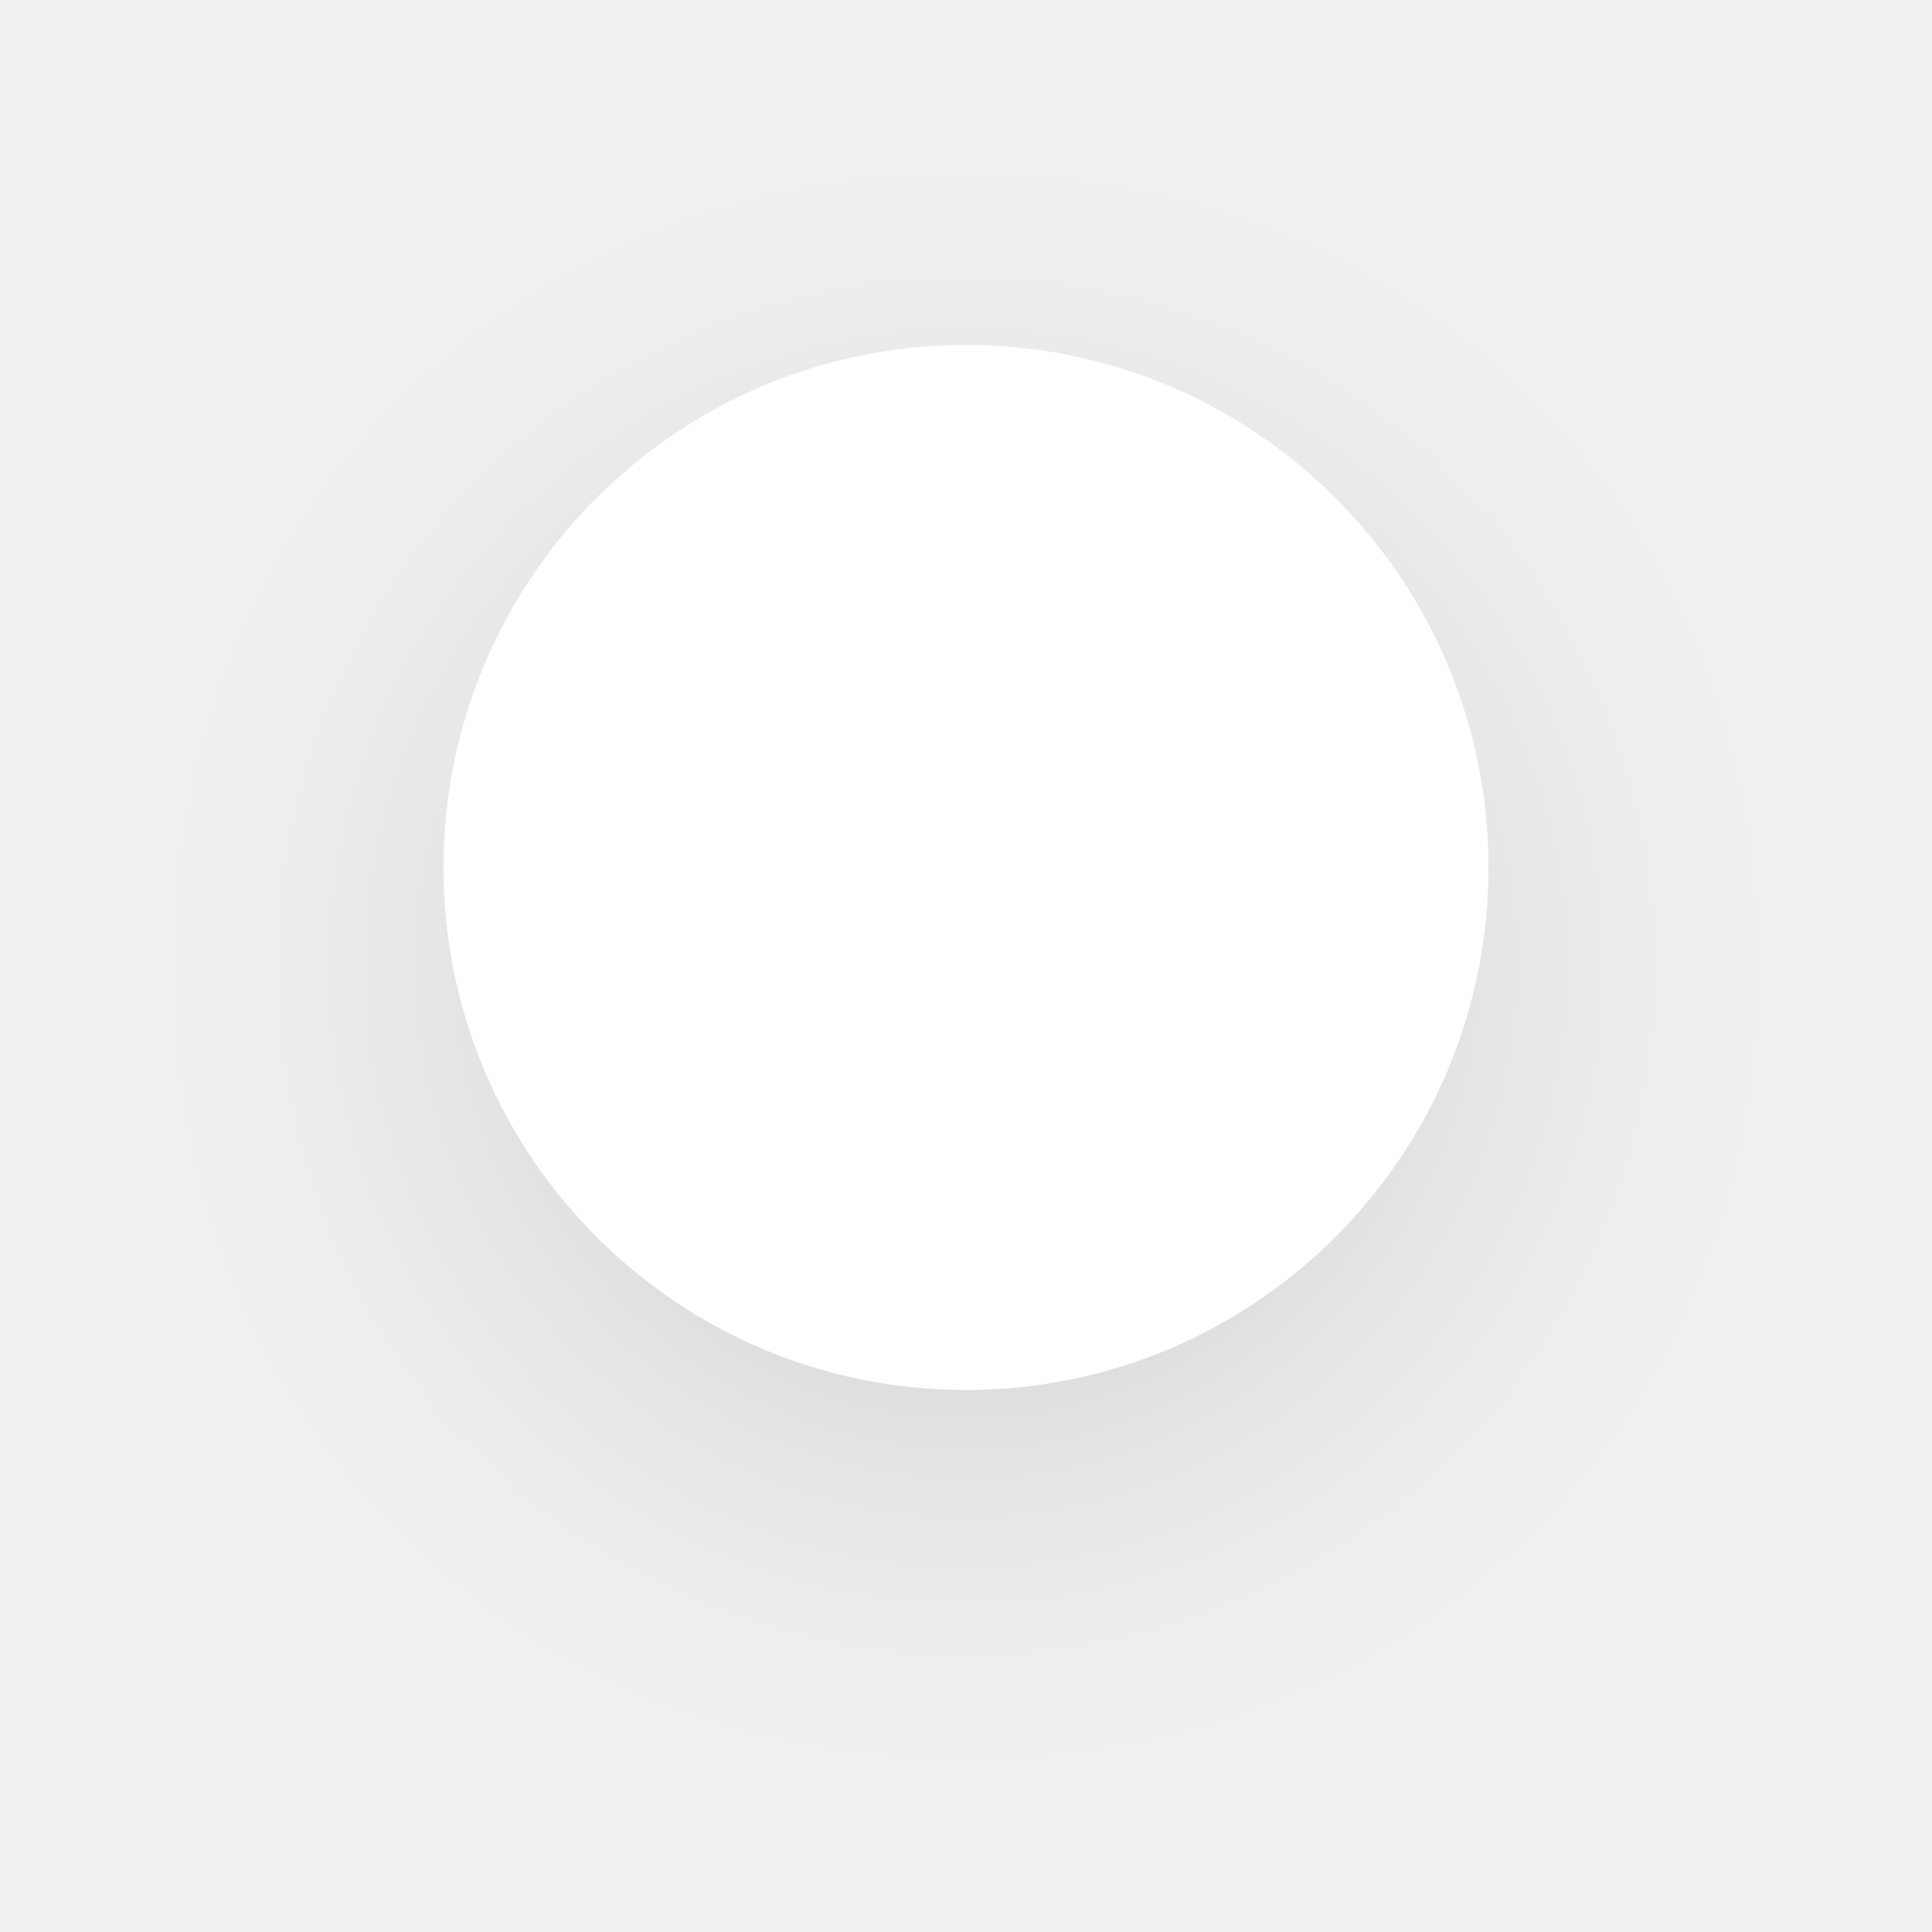
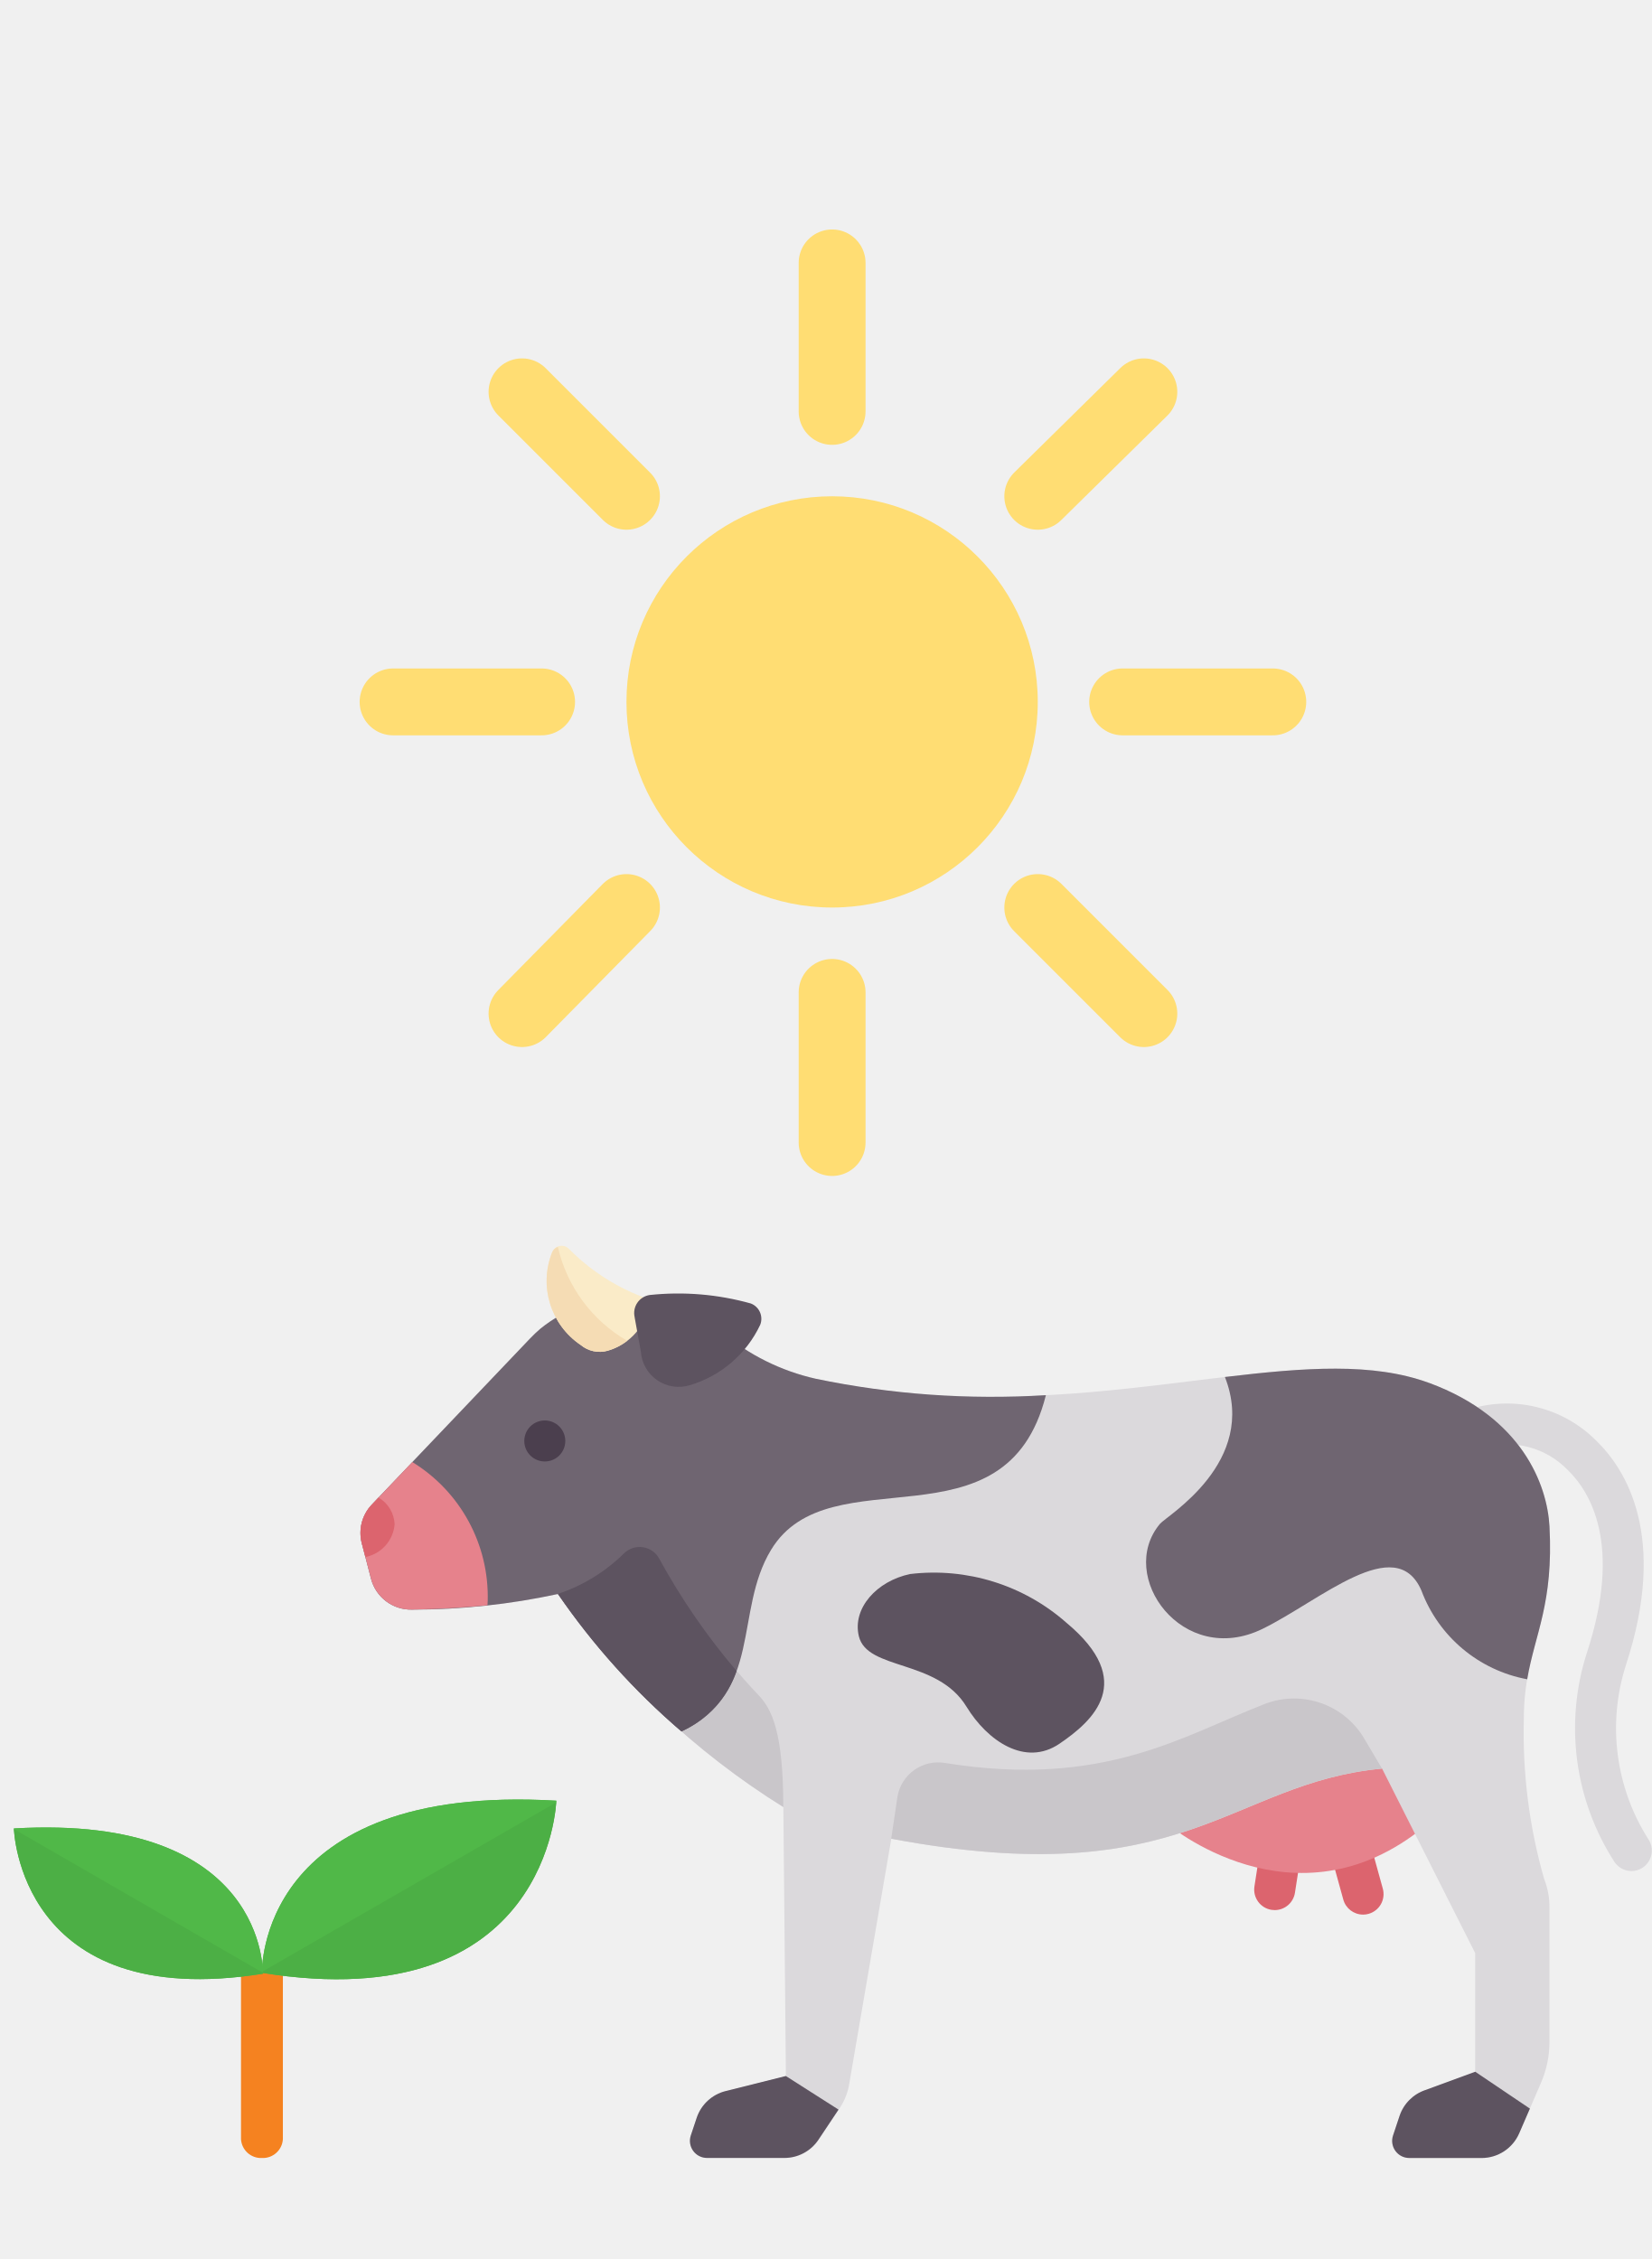
- <svg xmlns="http://www.w3.org/2000/svg" width="196" height="196" viewBox="0 0 196 196">
+ <svg xmlns="http://www.w3.org/2000/svg" width="74.118" height="101.367" viewBox="0 0 74.118 101.367">
  <defs>
-     <style>.a{fill:#fff;}.b,.y{fill:none;}.c{clip-path:url(#e);}.d{clip-path:url(#f);}.e{clip-path:url(#g);}.f{fill:#f58220;}.g{fill:#50b848;}.h{clip-path:url(#h);}.i{opacity:0.05;}.j{clip-path:url(#i);}.k{clip-path:url(#k);}.l{clip-path:url(#l);}.m{clip-path:url(#m);}.n{clip-path:url(#n);}.o{clip-path:url(#o);}.p{fill:#dbd9dc;}.q{fill:#dc646e;}.r{fill:#e6828c;}.s{fill:#c9c6ca;}.t{fill:#6f6571;}.u{fill:#5d5360;}.v{fill:#4b3f4e;}.w{fill:#faebc8;}.x{fill:#f5dcb4;}.y{stroke:#ffdd73;stroke-linecap:round;stroke-miterlimit:10;stroke-width:3px;}.z{fill:#ffdd73;}.aa{filter:url(#c);}.ab{filter:url(#a);}</style>
-     <filter id="a" x="0" y="0" width="196" height="196" filterUnits="userSpaceOnUse">
-       <feOffset dy="10" input="SourceAlpha" />
-       <feGaussianBlur stdDeviation="15" result="b" />
-       <feFlood flood-opacity="0.102" />
-       <feComposite operator="in" in2="b" />
-       <feComposite in="SourceGraphic" />
-     </filter>
-     <filter id="c" x="0" y="0" width="196" height="196" filterUnits="userSpaceOnUse">
-       <feOffset dy="10" input="SourceAlpha" />
-       <feGaussianBlur stdDeviation="15" result="d" />
-       <feFlood flood-opacity="0.102" />
-       <feComposite operator="in" in2="d" />
-       <feComposite in="SourceGraphic" />
-     </filter>
-     <clipPath id="e">
-       <g class="ab" transform="matrix(1, 0, 0, 1, 0, 0)">
-         <circle class="a" cx="53" cy="53" r="53" transform="translate(0 5.99)" />
-       </g>
+     <clipPath id="a">
+       <path d="M0,0H74.118V101.367H0Z" fill="none" />
+     </clipPath>
+     <clipPath id="b">
+       <rect width="74.118" height="88.582" fill="none" />
+     </clipPath>
+     <clipPath id="c">
+       <path d="M75.789,383.443c-11.712,0-11.5,7.766-11.5,7.766v-.042c12.958,2.076,13.207-7.725,13.207-7.725Z" transform="translate(-64.285 -383.443)" fill="none" />
+     </clipPath>
+     <clipPath id="d">
+       <rect width="17.567" height="10.345" fill="none" />
    </clipPath>
    <clipPath id="f">
-       <path class="b" d="M0,0H74.118V101.367H0Z" />
+       <rect width="74.118" height="86.136" fill="none" />
    </clipPath>
    <clipPath id="g">
-       <rect class="b" width="74.118" height="88.582" />
+       <path d="M3.407,390.031v.042s.248,8.265,11.172,6.52c0,0,.208-6.562-9.719-6.562Z" transform="translate(-3.407 -390.031)" fill="none" />
    </clipPath>
    <clipPath id="h">
-       <path class="b" d="M75.789,383.443c-11.712,0-11.5,7.766-11.5,7.766v-.042c12.958,2.076,13.207-7.725,13.207-7.725Z" transform="translate(-64.285 -383.443)" />
+       <rect width="14.826" height="8.762" fill="none" />
    </clipPath>
    <clipPath id="i">
-       <rect class="b" width="17.567" height="10.345" />
-     </clipPath>
-     <clipPath id="k">
-       <rect class="b" width="74.118" height="86.136" />
-     </clipPath>
-     <clipPath id="l">
-       <path class="b" d="M3.407,390.031v.042s.248,8.265,11.172,6.52c0,0,.208-6.562-9.719-6.562Z" transform="translate(-3.407 -390.031)" />
-     </clipPath>
-     <clipPath id="m">
-       <rect class="b" width="14.826" height="8.762" />
-     </clipPath>
-     <clipPath id="n">
-       <rect class="b" width="14.826" height="8.734" />
-     </clipPath>
-     <clipPath id="o">
-       <rect class="b" width="74.118" height="96.835" />
+       <rect width="14.826" height="8.734" fill="none" />
    </clipPath>
  </defs>
-   <g transform="translate(45 35)">
-     <g class="aa" transform="matrix(1, 0, 0, 1, -45, -35)">
-       <circle class="a" cx="53" cy="53" r="53" transform="translate(45 35)" />
+   <g clip-path="url(#a)">
+     <g transform="translate(0 10.699)" clip-path="url(#b)">
+       <path d="M60.683,433.962a.9.9,0,0,1-.94-.845v-7.648h1.879v7.648a.9.9,0,0,1-.94.845" transform="translate(-48.93 -347.826)" fill="#f58220" />
+       <path d="M64.284,390.938s-.248-8.514,13.207-7.725c0,0-.291,9.8-13.207,7.725" transform="translate(-52.531 -313.111)" fill="#50b848" />
+       <path d="M64.284,390.938s-.248-8.514,13.207-7.725c0,0-.291,9.8-13.207,7.725" transform="translate(-52.531 -313.111)" fill="#50b848" />
    </g>
-     <g class="c" transform="translate(0 -5.994)">
-       <g class="d" transform="translate(16)">
-         <g class="e" transform="translate(0 10.699)">
-           <path class="f" d="M60.683,433.962a.9.9,0,0,1-.94-.845v-7.648h1.879v7.648a.9.9,0,0,1-.94.845" transform="translate(-48.93 -347.826)" />
-           <path class="g" d="M64.284,390.938s-.248-8.514,13.207-7.725c0,0-.291,9.8-13.207,7.725" transform="translate(-52.531 -313.111)" />
-           <path class="g" d="M64.284,390.938s-.248-8.514,13.207-7.725c0,0-.291,9.8-13.207,7.725" transform="translate(-52.531 -313.111)" />
-         </g>
-         <g class="h" transform="translate(11.753 80.801)">
-           <g class="i" transform="translate(-3.613 -0.166)">
-             <g class="j">
-               <g transform="translate(0 0)">
-                 <g class="j">
-                   <path d="M61.758,382.535l-17.235,9.926,8.8.415,8.763-3.821Z" transform="translate(-44.523 -382.535)" />
-                 </g>
-               </g>
+     <g transform="translate(11.753 80.801)" clip-path="url(#c)">
+       <g transform="translate(-3.613 -0.166)" opacity="0.05">
+         <g clip-path="url(#d)">
+           <g transform="translate(0 0)">
+             <g clip-path="url(#d)">
+               <path d="M61.758,382.535l-17.235,9.926,8.8.415,8.763-3.821Z" transform="translate(-44.523 -382.535)" />
            </g>
          </g>
        </g>
-         <g class="k" transform="translate(0 10.699)">
-           <path class="g" d="M3.407,390.065c11.379-.664,11.172,6.519,11.172,6.519-10.964,1.745-11.172-6.519-11.172-6.519" transform="translate(-2.784 -318.717)" />
-           <path class="g" d="M3.407,390.065c11.379-.664,11.172,6.519,11.172,6.519-10.964,1.745-11.172-6.519-11.172-6.519" transform="translate(-2.784 -318.717)" />
-         </g>
-         <g class="l" transform="translate(0.623 82.006)">
-           <g class="i" transform="translate(-0.623 -0.124)">
-             <g class="m">
-               <g transform="translate(0 0)">
-                 <g class="n">
-                   <path d="M.291,389.351l14.536,8.389-7.434.373L0,394.874Z" transform="translate(0 -389.351)" />
-                 </g>
-               </g>
+       </g>
+     </g>
+     <g transform="translate(0 10.699)" clip-path="url(#f)">
+       <path d="M3.407,390.065c11.379-.664,11.172,6.519,11.172,6.519-10.964,1.745-11.172-6.519-11.172-6.519" transform="translate(-2.784 -318.717)" fill="#50b848" />
+       <path d="M3.407,390.065c11.379-.664,11.172,6.519,11.172,6.519-10.964,1.745-11.172-6.519-11.172-6.519" transform="translate(-2.784 -318.717)" fill="#50b848" />
+     </g>
+     <g transform="translate(0.623 82.006)" clip-path="url(#g)">
+       <g transform="translate(-0.623 -0.124)" opacity="0.05">
+         <g clip-path="url(#h)">
+           <g transform="translate(0 0)">
+             <g clip-path="url(#i)">
+               <path d="M.291,389.351l14.536,8.389-7.434.373L0,394.874Z" transform="translate(0 -389.351)" />
            </g>
          </g>
        </g>
-         <g class="o">
-           <path class="p" d="M365.092,306.844a.918.918,0,0,1-.749-.385,11.062,11.062,0,0,1-1.254-9.406c1.6-4.869.149-7.23-.859-8.205a3.772,3.772,0,0,0-3.8-.992.92.92,0,1,1-.633-1.727,5.652,5.652,0,0,1,5.709,1.4c1.317,1.274,3.241,4.28,1.327,10.1a9.282,9.282,0,0,0,1,7.763.92.92,0,0,1-.747,1.454" transform="translate(-291.892 -222.886)" />
-           <path class="q" d="M308.7,396.811a.955.955,0,0,1-.142-.011.92.92,0,0,1-.768-1.049l.182-1.178a.92.92,0,1,1,1.818.281l-.182,1.178a.92.92,0,0,1-.908.779" transform="translate(-251.508 -311.1)" />
-           <path class="q" d="M328.337,395.727a.92.92,0,0,1-.886-.675l-.46-1.667a.92.92,0,0,1,1.773-.489l.46,1.667a.919.919,0,0,1-.642,1.131.906.906,0,0,1-.245.034" transform="translate(-267.182 -309.814)" />
-           <path class="r" d="M297.832,370.955c-5.852,4.786-11.593-.142-11.593-.142l9.677-4.062Z" transform="translate(-233.908 -289.001)" />
-           <path class="p" d="M141.806,270.168c-.1-1.837-1.207-4.893-5.4-6.438-6.144-2.264-15.521,2.395-27.517-.187a9.928,9.928,0,0,1-4.217-2.093l-.038-.031a6.327,6.327,0,0,0-8.1-.122q-.245.211-.471.448l-7.1,7.453a1.84,1.84,0,0,0-.442,1.727l.416,1.6a1.851,1.851,0,0,0,1.824,1.377,30.868,30.868,0,0,0,6.56-.7,35.023,35.023,0,0,0,10.111,9.562l.115,12.072-2.7.675a1.839,1.839,0,0,0-1.3,1.2l-.264.792a.767.767,0,0,0,.727,1.009h3.47a1.839,1.839,0,0,0,1.531-.819l.951-1.426a2.762,2.762,0,0,0,.433-1.126l1.881-10.957c13.243,2.486,15.159-2.5,22.019-3.148l4.177,8.278v5.327l-2.232.821a1.84,1.84,0,0,0-1.164,1.163l-.293.878a.767.767,0,0,0,.727,1.009h3.246a1.84,1.84,0,0,0,1.689-1.11l.982-2.271a4.6,4.6,0,0,0,.378-1.825v-6.017a3.369,3.369,0,0,0-.238-1.3,23.8,23.8,0,0,1-.912-7.173c0-3.3,1.38-4.293,1.15-8.642" transform="translate(-72.286 -201.674)" />
-           <path class="s" d="M145.878,327.79a29.441,29.441,0,0,1-4.406-6.066,1,1,0,0,0-1.588-.258,7.639,7.639,0,0,1-2.967,1.821,35.025,35.025,0,0,0,10.111,9.562c0-3.334-.5-4.407-1.15-5.059" transform="translate(-111.885 -251.765)" />
-           <path class="t" d="M293.951,278.048c-2.52-.928-5.593-.689-9.158-.266,1.5,3.824-2.607,6.223-2.914,6.589-1.962,2.342,1.017,6.465,4.6,4.714,2.587-1.265,5.979-4.369,7.128-1.725a6.294,6.294,0,0,0,4.748,3.986c.35-2.06,1.183-3.4,1-6.861-.1-1.837-1.207-4.892-5.4-6.438" transform="translate(-229.835 -215.993)" />
-           <path class="t" d="M119.21,264.278a38.858,38.858,0,0,1-10.325-.737,9.924,9.924,0,0,1-4.216-2.093l-.038-.031a6.327,6.327,0,0,0-8.1-.122,6.457,6.457,0,0,0-.471.448l-7.1,7.453a1.84,1.84,0,0,0-.442,1.727l.416,1.6a1.852,1.852,0,0,0,1.824,1.377,30.852,30.852,0,0,0,6.56-.7,31.842,31.842,0,0,0,5.543,6.17c3.678-1.785,2.343-5.383,4.019-8.15,2.638-4.357,10.539.178,12.33-6.937" transform="translate(-72.286 -201.673)" />
-           <path class="r" d="M94.168,306.569a7.09,7.09,0,0,0-3.383-6.242l-1.825,1.917a1.839,1.839,0,0,0-.442,1.727l.416,1.6a1.852,1.852,0,0,0,1.824,1.377c1.279-.023,2.4-.092,3.4-.193,0-.061.008-.121.008-.183" transform="translate(-72.286 -234.721)" />
-           <path class="u" d="M173.62,451.02l-2.7.675a1.84,1.84,0,0,0-1.3,1.2l-.264.792a.767.767,0,0,0,.727,1.009h3.47a1.84,1.84,0,0,0,1.531-.819l.9-1.35Z" transform="translate(-138.362 -357.864)" />
-           <path class="u" d="M342.4,453.842h3.246a1.84,1.84,0,0,0,1.688-1.11l.479-1.107-2.453-1.654-2.232.82a1.84,1.84,0,0,0-1.163,1.164l-.292.877a.767.767,0,0,0,.727,1.009" transform="translate(-279.172 -357.007)" />
-           <path class="v" d="M129.586,290.121a.92.92,0,1,1-.92.92.92.92,0,0,1,.92-.92" transform="translate(-105.143 -226.381)" />
-           <path class="q" d="M88.517,311.082l.162.619a1.639,1.639,0,0,0,1.312-1.471,1.463,1.463,0,0,0-.723-1.2l-.308.327a1.839,1.839,0,0,0-.442,1.727" transform="translate(-72.285 -241.832)" />
-           <path class="w" d="M134.378,247.543a3.468,3.468,0,0,0,1.287,4.153,1.326,1.326,0,0,0,1.208.257,2.656,2.656,0,0,0,1.806-1.793.5.5,0,0,0-.293-.642,9.332,9.332,0,0,1-3.263-2.148.457.457,0,0,0-.745.173" transform="translate(-109.608 -191.342)" />
-           <path class="u" d="M212.85,327.329c-1.492.312-2.6,1.532-2.3,2.788.374,1.552,3.515,1.012,4.829,3.162.948,1.552,2.644,2.7,4.168,1.667s3.479-2.8.316-5.432a8.983,8.983,0,0,0-7.013-2.185" transform="translate(-172.017 -256.698)" />
-           <path class="x" d="M134.637,247.5a.457.457,0,0,0-.26.254,3.468,3.468,0,0,0,1.287,4.153,1.327,1.327,0,0,0,1.208.257,2.537,2.537,0,0,0,.875-.446,6.575,6.575,0,0,1-3.111-4.217" transform="translate(-109.608 -191.552)" />
-           <path class="u" d="M155.684,260.111l.278,1.538a1.7,1.7,0,0,0,2.19,1.506,5.088,5.088,0,0,0,3.165-2.711.737.737,0,0,0-.419-.957,12.087,12.087,0,0,0-4.539-.381.817.817,0,0,0-.674,1" transform="translate(-127.209 -200.996)" />
-           <path class="s" d="M219,362.776l-.275,1.857c13.243,2.486,15.159-2.5,22.019-3.148l-.788-1.331a3.657,3.657,0,0,0-4.443-1.578c-3.7,1.429-7.245,3.807-14.372,2.659A1.851,1.851,0,0,0,219,362.776" transform="translate(-178.739 -282.126)" />
-           <path class="u" d="M142.462,329.455a4.577,4.577,0,0,0,2.472-2.711,29.737,29.737,0,0,1-3.46-5.022,1,1,0,0,0-1.588-.258,7.636,7.636,0,0,1-2.967,1.821,31.834,31.834,0,0,0,5.543,6.17" transform="translate(-111.887 -251.763)" />
-           <line class="y" y1="6.664" transform="translate(37.334 11.797)" />
-           <line class="y" y1="6.737" transform="translate(37.334 44.531)" />
-           <line class="y" x2="6.737" transform="translate(50.369 31.496)" />
-           <line class="y" x2="6.664" transform="translate(17.636 31.496)" />
-           <line class="y" x2="4.76" y2="4.76" transform="translate(46.561 40.723)" />
-           <line class="y" x2="4.687" y2="4.687" transform="translate(23.421 17.582)" />
-           <line class="y" y1="4.687" x2="4.76" transform="translate(46.561 17.582)" />
-           <line class="y" y1="4.76" x2="4.687" transform="translate(23.421 40.723)" />
-           <path class="z" d="M162.968,63.286a9.227,9.227,0,1,0,9.227,9.227,9.227,9.227,0,0,0-9.227-9.227h0" transform="translate(-125.634 -41.017)" />
-         </g>
      </g>
    </g>
+     <path d="M365.092,306.844a.918.918,0,0,1-.749-.385,11.062,11.062,0,0,1-1.254-9.406c1.6-4.869.149-7.23-.859-8.205a3.772,3.772,0,0,0-3.8-.992.92.92,0,1,1-.633-1.727,5.652,5.652,0,0,1,5.709,1.4c1.317,1.274,3.241,4.28,1.327,10.1a9.282,9.282,0,0,0,1,7.763.92.92,0,0,1-.747,1.454" transform="translate(-291.892 -222.886)" fill="#dbd9dc" />
+     <path d="M308.7,396.811a.955.955,0,0,1-.142-.011.92.92,0,0,1-.768-1.049l.182-1.178a.92.92,0,1,1,1.818.281l-.182,1.178a.92.92,0,0,1-.908.779" transform="translate(-251.508 -311.1)" fill="#dc646e" />
+     <path d="M328.337,395.727a.92.92,0,0,1-.886-.675l-.46-1.667a.92.92,0,0,1,1.773-.489l.46,1.667a.919.919,0,0,1-.642,1.131.906.906,0,0,1-.245.034" transform="translate(-267.182 -309.814)" fill="#dc646e" />
+     <path d="M297.832,370.955c-5.852,4.786-11.593-.142-11.593-.142l9.677-4.062Z" transform="translate(-233.908 -289.001)" fill="#e6828c" />
+     <path d="M141.806,270.168c-.1-1.837-1.207-4.893-5.4-6.438-6.144-2.264-15.521,2.395-27.517-.187a9.928,9.928,0,0,1-4.217-2.093l-.038-.031a6.327,6.327,0,0,0-8.1-.122q-.245.211-.471.448l-7.1,7.453a1.84,1.84,0,0,0-.442,1.727l.416,1.6a1.851,1.851,0,0,0,1.824,1.377,30.868,30.868,0,0,0,6.56-.7,35.023,35.023,0,0,0,10.111,9.562l.115,12.072-2.7.675a1.839,1.839,0,0,0-1.3,1.2l-.264.792a.767.767,0,0,0,.727,1.009h3.47a1.839,1.839,0,0,0,1.531-.819l.951-1.426a2.762,2.762,0,0,0,.433-1.126l1.881-10.957c13.243,2.486,15.159-2.5,22.019-3.148l4.177,8.278v5.327l-2.232.821a1.84,1.84,0,0,0-1.164,1.163l-.293.878a.767.767,0,0,0,.727,1.009h3.246a1.84,1.84,0,0,0,1.689-1.11l.982-2.271a4.6,4.6,0,0,0,.378-1.825v-6.017a3.369,3.369,0,0,0-.238-1.3,23.8,23.8,0,0,1-.912-7.173c0-3.3,1.38-4.293,1.15-8.642" transform="translate(-72.286 -201.674)" fill="#dbd9dc" />
+     <path d="M145.878,327.79a29.441,29.441,0,0,1-4.406-6.066,1,1,0,0,0-1.588-.258,7.639,7.639,0,0,1-2.967,1.821,35.025,35.025,0,0,0,10.111,9.562c0-3.334-.5-4.407-1.15-5.059" transform="translate(-111.885 -251.765)" fill="#c9c6ca" />
+     <path d="M293.951,278.048c-2.52-.928-5.593-.689-9.158-.266,1.5,3.824-2.607,6.223-2.914,6.589-1.962,2.342,1.017,6.465,4.6,4.714,2.587-1.265,5.979-4.369,7.128-1.725a6.294,6.294,0,0,0,4.748,3.986c.35-2.06,1.183-3.4,1-6.861-.1-1.837-1.207-4.892-5.4-6.438" transform="translate(-229.835 -215.993)" fill="#6f6571" />
+     <path d="M119.21,264.278a38.858,38.858,0,0,1-10.325-.737,9.924,9.924,0,0,1-4.216-2.093l-.038-.031a6.327,6.327,0,0,0-8.1-.122,6.457,6.457,0,0,0-.471.448l-7.1,7.453a1.84,1.84,0,0,0-.442,1.727l.416,1.6a1.852,1.852,0,0,0,1.824,1.377,30.852,30.852,0,0,0,6.56-.7,31.842,31.842,0,0,0,5.543,6.17c3.678-1.785,2.343-5.383,4.019-8.15,2.638-4.357,10.539.178,12.33-6.937" transform="translate(-72.286 -201.673)" fill="#6f6571" />
+     <path d="M94.168,306.569a7.09,7.09,0,0,0-3.383-6.242l-1.825,1.917a1.839,1.839,0,0,0-.442,1.727l.416,1.6a1.852,1.852,0,0,0,1.824,1.377c1.279-.023,2.4-.092,3.4-.193,0-.061.008-.121.008-.183" transform="translate(-72.286 -234.721)" fill="#e6828c" />
+     <path d="M173.62,451.02l-2.7.675a1.84,1.84,0,0,0-1.3,1.2l-.264.792a.767.767,0,0,0,.727,1.009h3.47a1.84,1.84,0,0,0,1.531-.819l.9-1.35Z" transform="translate(-138.362 -357.864)" fill="#5d5360" />
+     <path d="M342.4,453.842h3.246a1.84,1.84,0,0,0,1.688-1.11l.479-1.107-2.453-1.654-2.232.82a1.84,1.84,0,0,0-1.163,1.164l-.292.877a.767.767,0,0,0,.727,1.009" transform="translate(-279.172 -357.007)" fill="#5d5360" />
+     <path d="M129.586,290.121a.92.92,0,1,1-.92.92.92.92,0,0,1,.92-.92" transform="translate(-105.143 -226.381)" fill="#4b3f4e" />
+     <path d="M88.517,311.082l.162.619a1.639,1.639,0,0,0,1.312-1.471,1.463,1.463,0,0,0-.723-1.2l-.308.327a1.839,1.839,0,0,0-.442,1.727" transform="translate(-72.285 -241.832)" fill="#dc646e" />
+     <path d="M134.378,247.543a3.468,3.468,0,0,0,1.287,4.153,1.326,1.326,0,0,0,1.208.257,2.656,2.656,0,0,0,1.806-1.793.5.5,0,0,0-.293-.642,9.332,9.332,0,0,1-3.263-2.148.457.457,0,0,0-.745.173" transform="translate(-109.608 -191.342)" fill="#faebc8" />
+     <path d="M212.85,327.329c-1.492.312-2.6,1.532-2.3,2.788.374,1.552,3.515,1.012,4.829,3.162.948,1.552,2.644,2.7,4.168,1.667s3.479-2.8.316-5.432a8.983,8.983,0,0,0-7.013-2.185" transform="translate(-172.017 -256.698)" fill="#5d5360" />
+     <path d="M134.637,247.5a.457.457,0,0,0-.26.254,3.468,3.468,0,0,0,1.287,4.153,1.327,1.327,0,0,0,1.208.257,2.537,2.537,0,0,0,.875-.446,6.575,6.575,0,0,1-3.111-4.217" transform="translate(-109.608 -191.552)" fill="#f5dcb4" />
+     <path d="M155.684,260.111l.278,1.538a1.7,1.7,0,0,0,2.19,1.506,5.088,5.088,0,0,0,3.165-2.711.737.737,0,0,0-.419-.957,12.087,12.087,0,0,0-4.539-.381.817.817,0,0,0-.674,1" transform="translate(-127.209 -200.996)" fill="#5d5360" />
+     <path d="M219,362.776l-.275,1.857c13.243,2.486,15.159-2.5,22.019-3.148l-.788-1.331a3.657,3.657,0,0,0-4.443-1.578c-3.7,1.429-7.245,3.807-14.372,2.659A1.851,1.851,0,0,0,219,362.776" transform="translate(-178.739 -282.126)" fill="#c9c6ca" />
+     <path d="M142.462,329.455a4.577,4.577,0,0,0,2.472-2.711,29.737,29.737,0,0,1-3.46-5.022,1,1,0,0,0-1.588-.258,7.636,7.636,0,0,1-2.967,1.821,31.834,31.834,0,0,0,5.543,6.17" transform="translate(-111.887 -251.763)" fill="#5d5360" />
+     <line y1="6.664" transform="translate(37.334 11.797)" fill="none" stroke="#ffdd73" stroke-linecap="round" stroke-miterlimit="10" stroke-width="3" />
+     <line y1="6.737" transform="translate(37.334 44.531)" fill="none" stroke="#ffdd73" stroke-linecap="round" stroke-miterlimit="10" stroke-width="3" />
+     <line x2="6.737" transform="translate(50.369 31.496)" fill="none" stroke="#ffdd73" stroke-linecap="round" stroke-miterlimit="10" stroke-width="3" />
+     <line x2="6.664" transform="translate(17.636 31.496)" fill="none" stroke="#ffdd73" stroke-linecap="round" stroke-miterlimit="10" stroke-width="3" />
+     <line x2="4.76" y2="4.76" transform="translate(46.561 40.723)" fill="none" stroke="#ffdd73" stroke-linecap="round" stroke-miterlimit="10" stroke-width="3" />
+     <line x2="4.687" y2="4.687" transform="translate(23.421 17.582)" fill="none" stroke="#ffdd73" stroke-linecap="round" stroke-miterlimit="10" stroke-width="3" />
+     <line y1="4.687" x2="4.76" transform="translate(46.561 17.582)" fill="none" stroke="#ffdd73" stroke-linecap="round" stroke-miterlimit="10" stroke-width="3" />
+     <line y1="4.76" x2="4.687" transform="translate(23.421 40.723)" fill="none" stroke="#ffdd73" stroke-linecap="round" stroke-miterlimit="10" stroke-width="3" />
+     <path d="M162.968,63.286a9.227,9.227,0,1,0,9.227,9.227,9.227,9.227,0,0,0-9.227-9.227h0" transform="translate(-125.634 -41.017)" fill="#ffdd73" />
  </g>
</svg>
